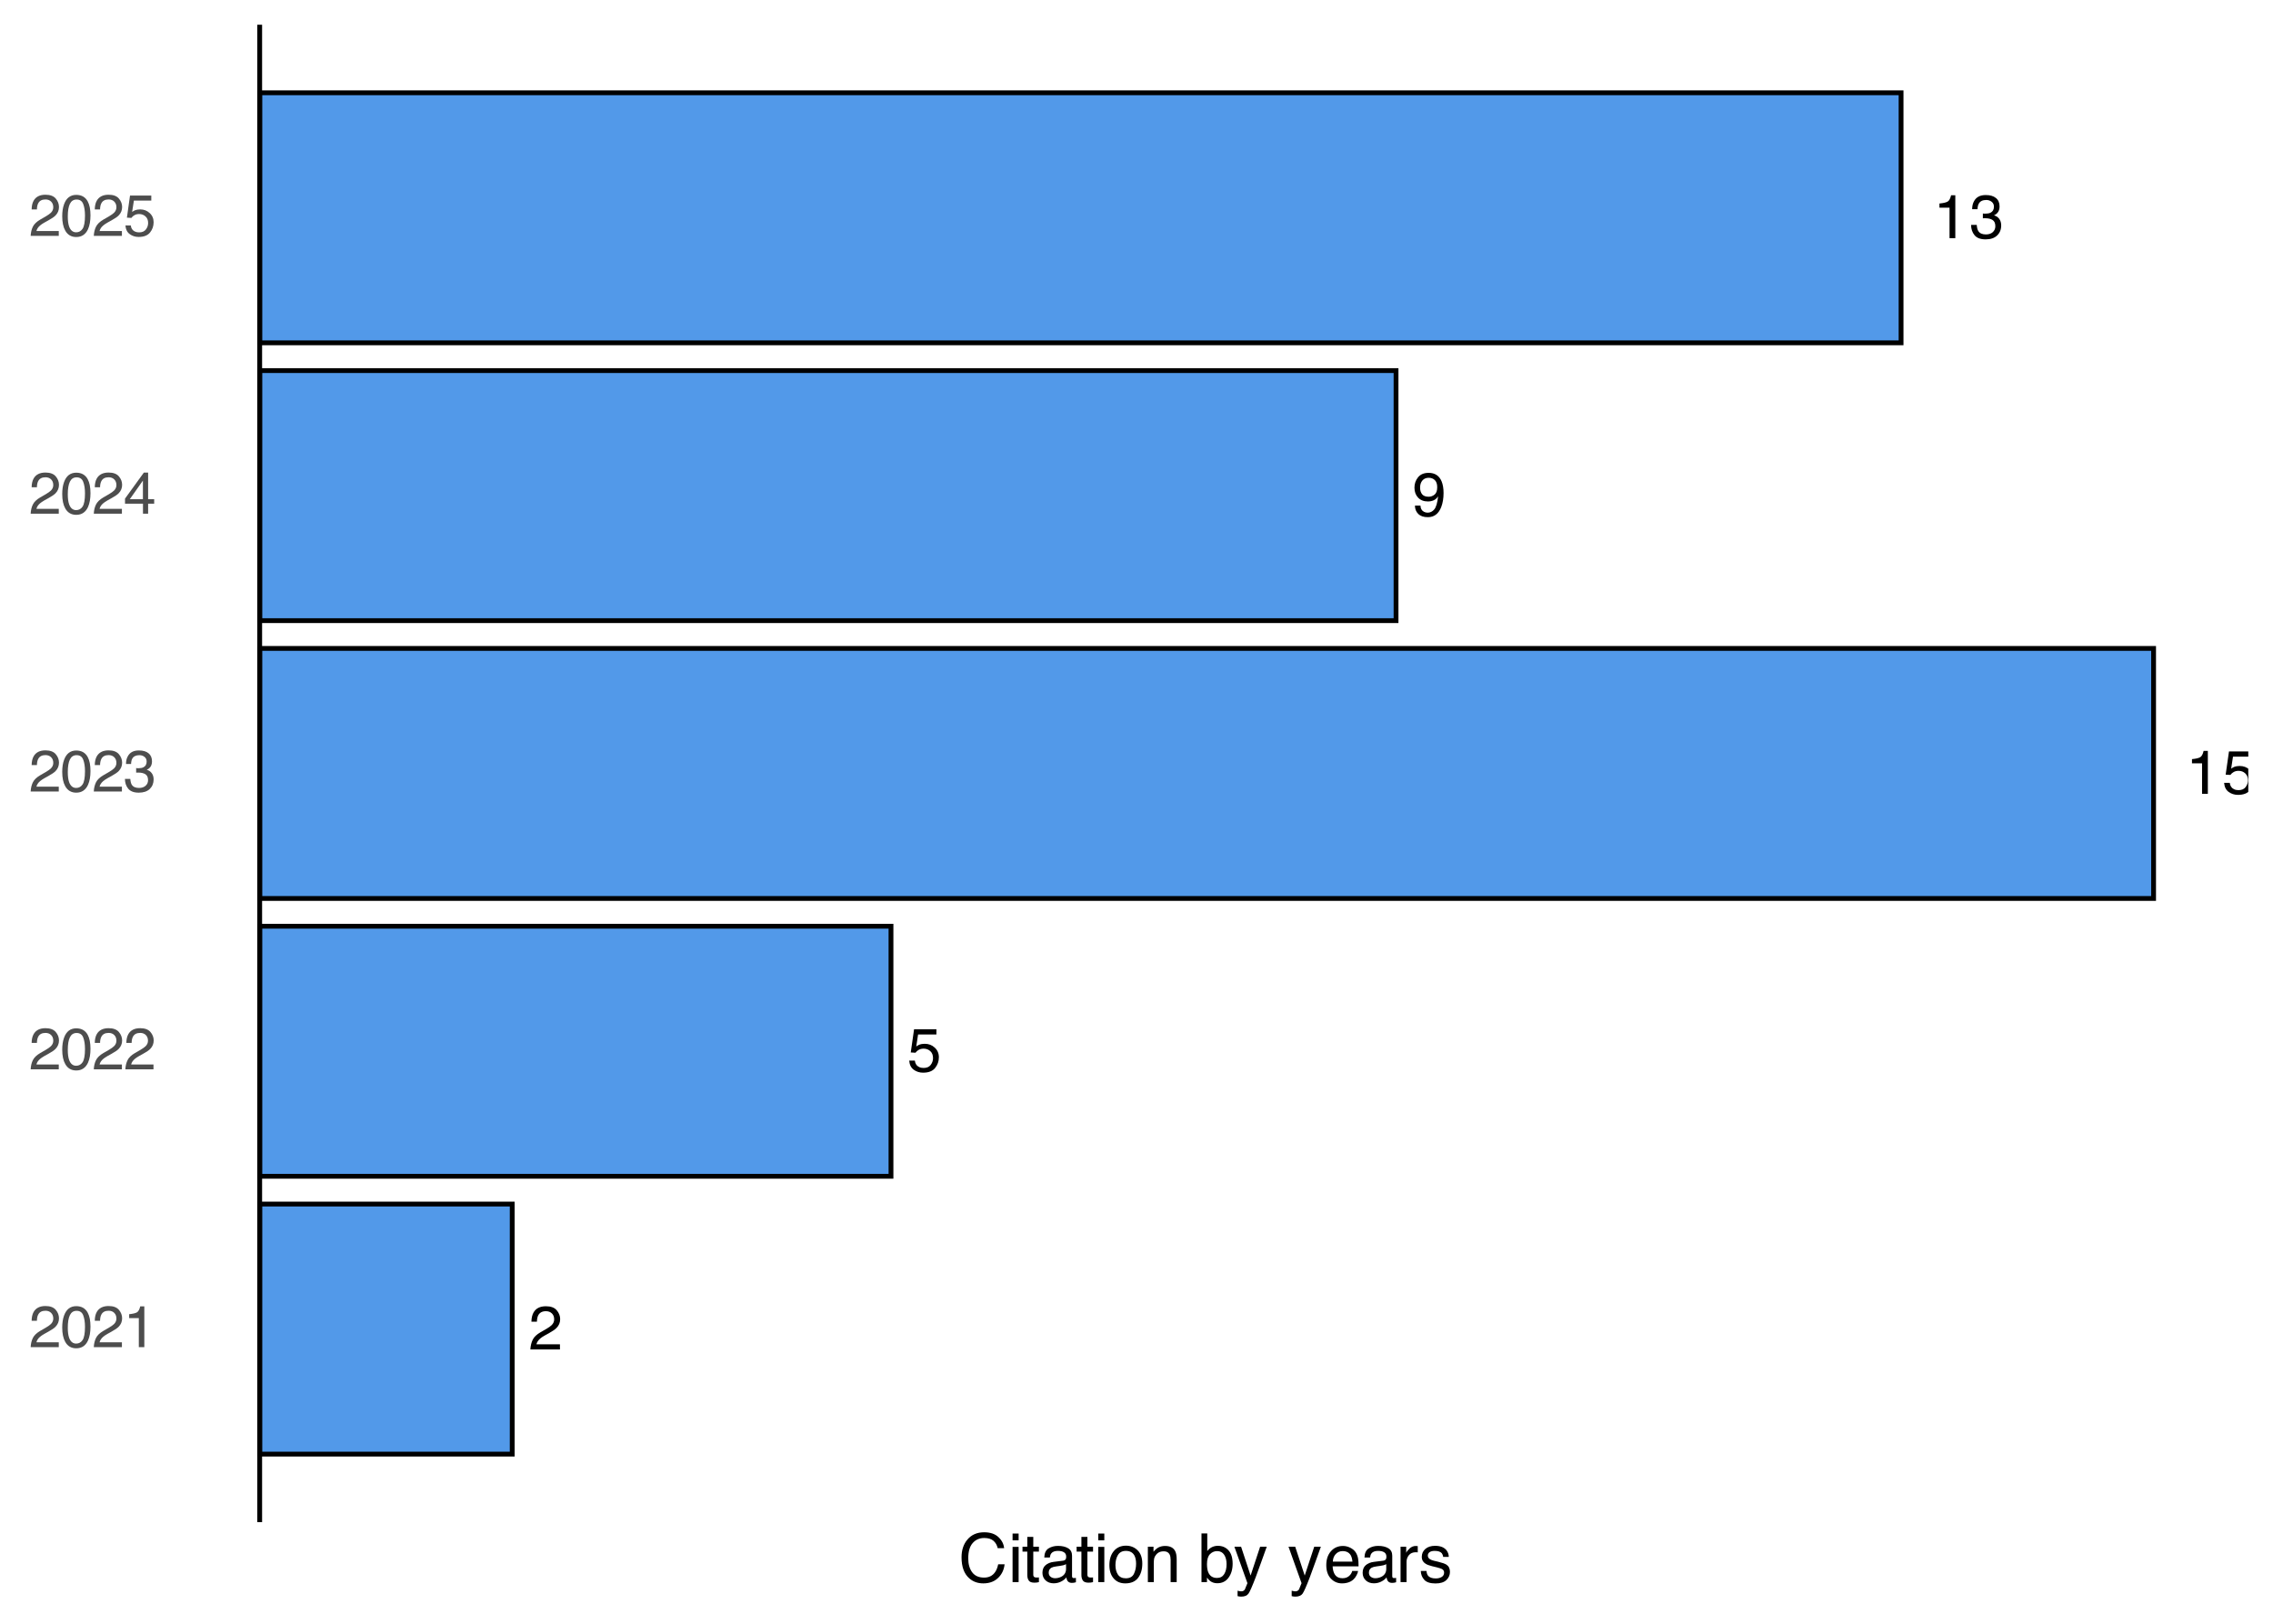
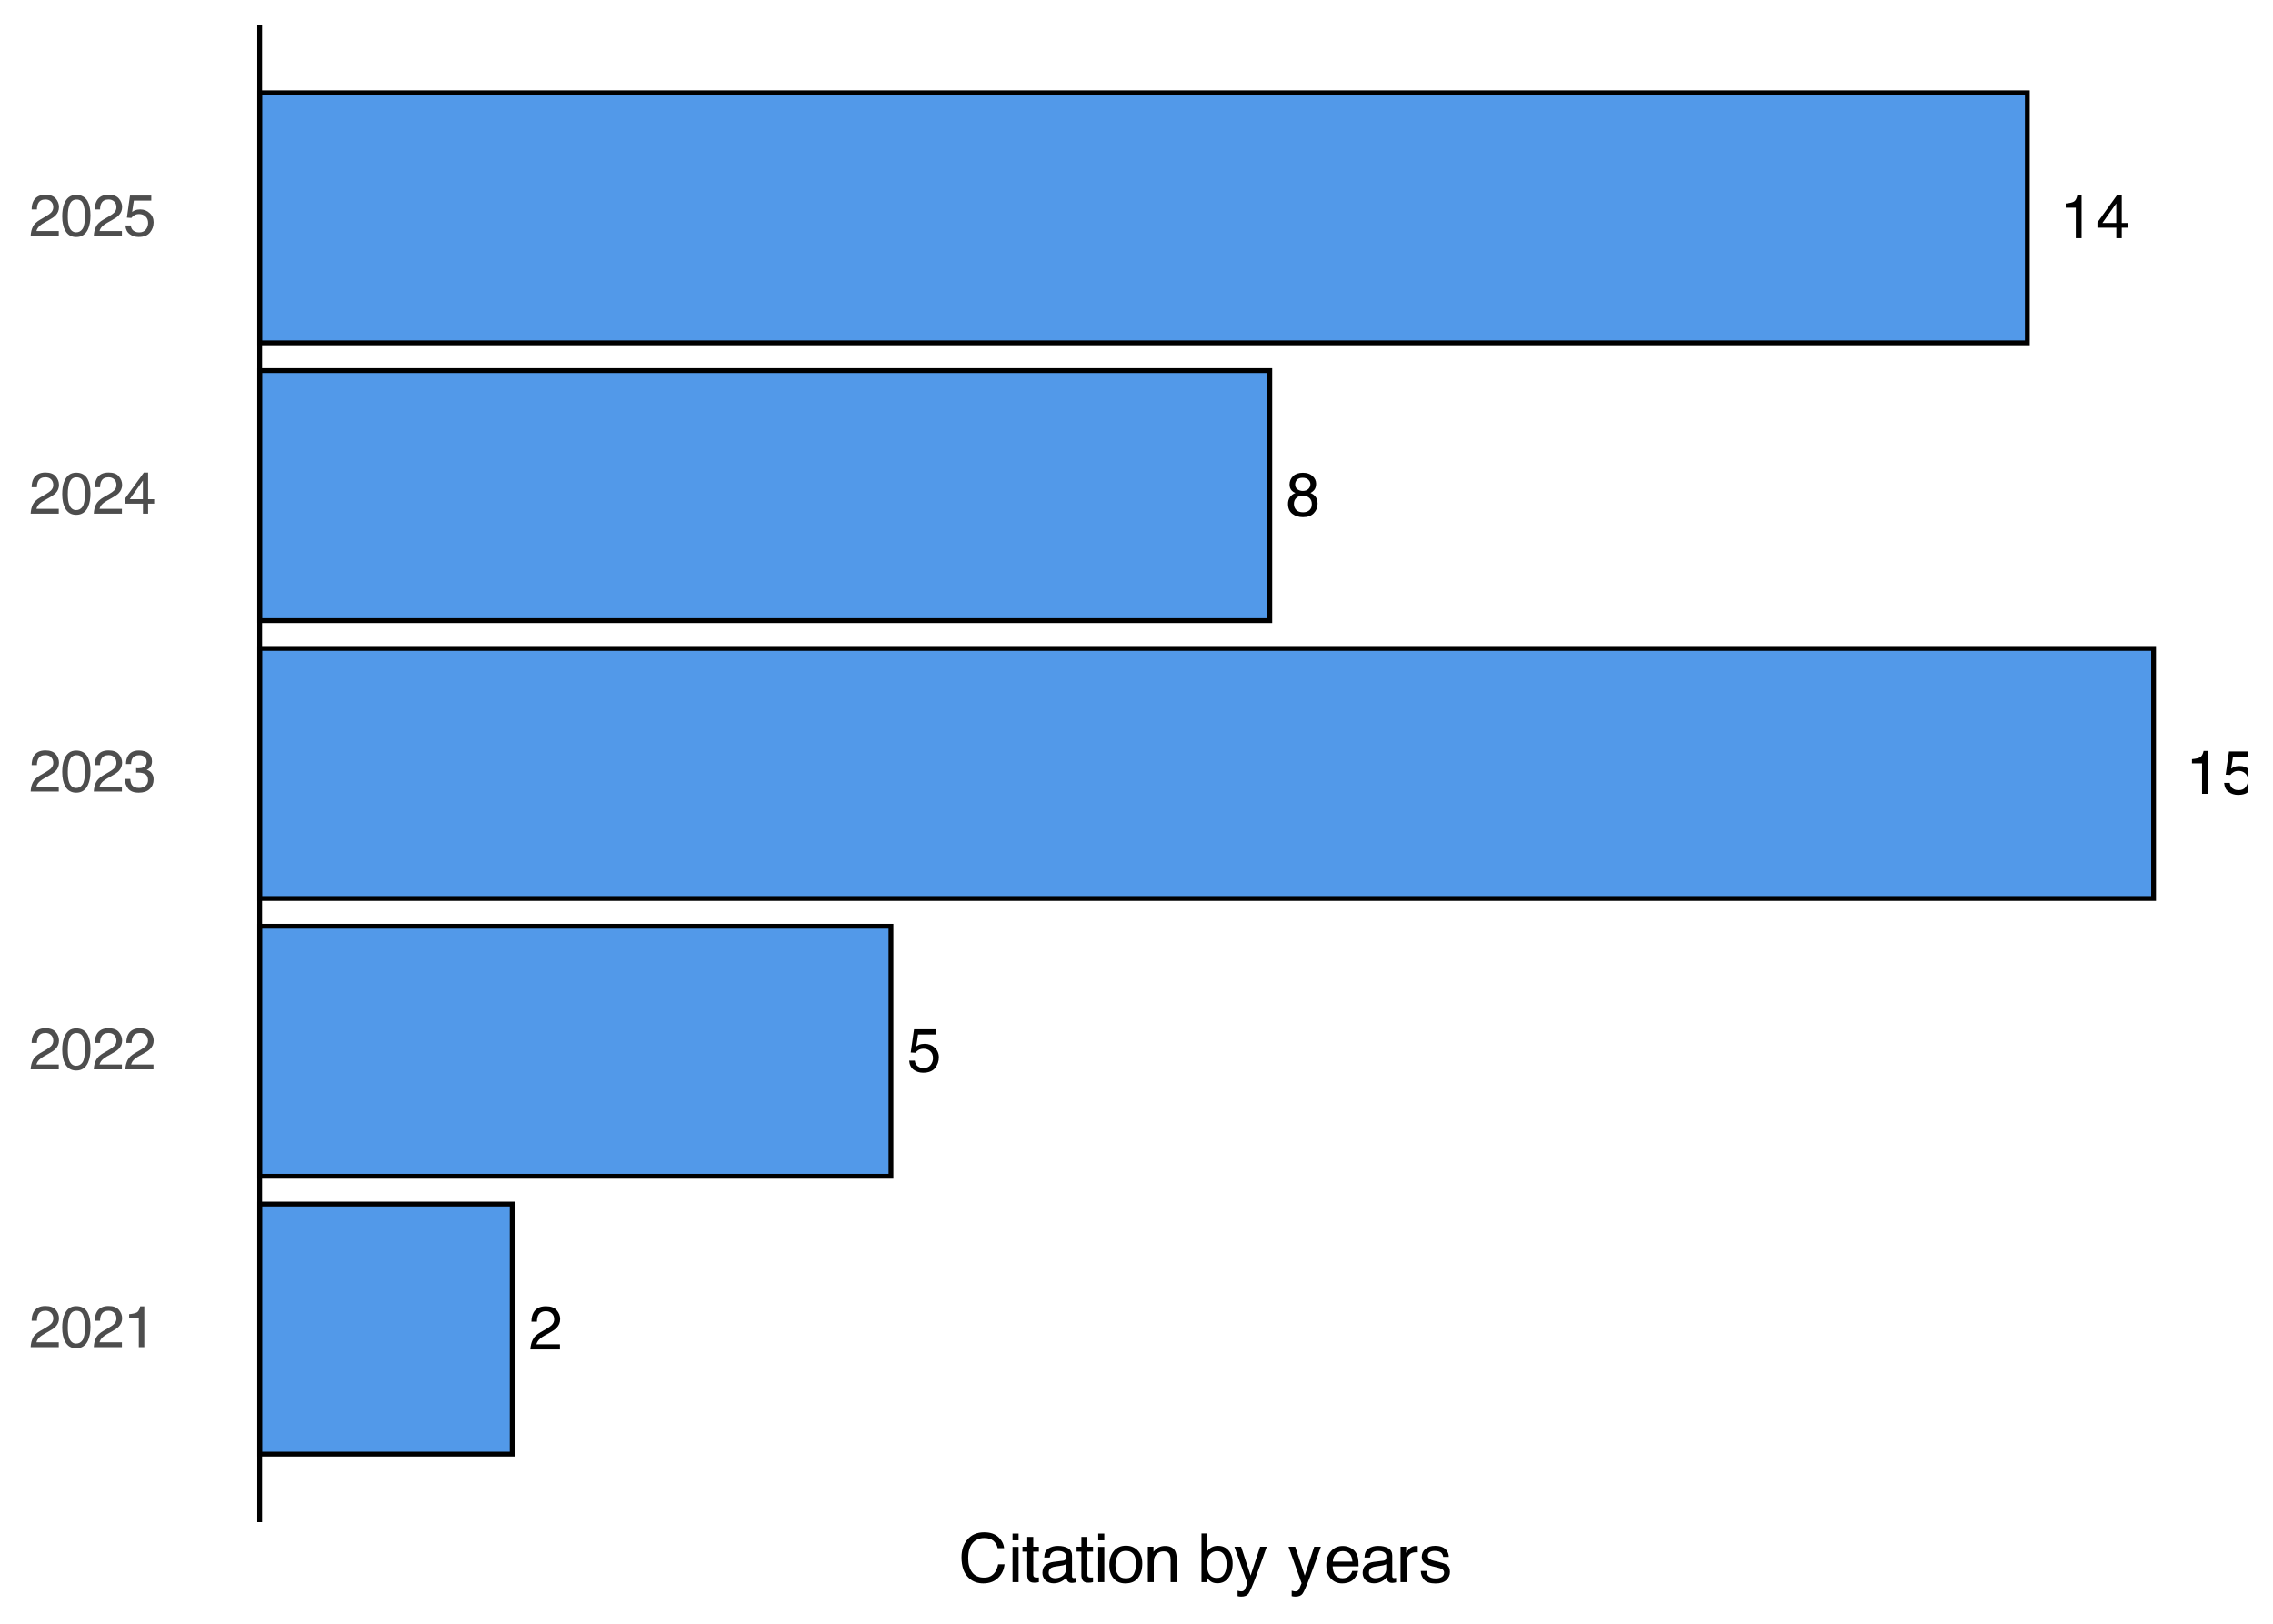
<svg xmlns="http://www.w3.org/2000/svg" xmlns:xlink="http://www.w3.org/1999/xlink" width="504" height="360" viewBox="0 0 504 360">
  <defs>
    <g>
      <g id="glyph-0-0">
        <path d="M 0.438 0 L 0.438 -9.797 L 8.219 -9.797 L 8.219 0 Z M 6.984 -1.234 L 6.984 -8.562 L 1.672 -8.562 L 1.672 -1.234 Z M 6.984 -1.234 " />
      </g>
      <g id="glyph-0-1">
        <path d="M 0.422 0 C 0.473 -0.82 0.645 -1.535 0.938 -2.141 C 1.227 -2.754 1.805 -3.312 2.672 -3.812 L 3.953 -4.547 C 4.523 -4.879 4.926 -5.164 5.156 -5.406 C 5.52 -5.77 5.703 -6.191 5.703 -6.672 C 5.703 -7.223 5.535 -7.66 5.203 -7.984 C 4.867 -8.316 4.426 -8.484 3.875 -8.484 C 3.051 -8.484 2.477 -8.172 2.156 -7.547 C 1.988 -7.211 1.895 -6.75 1.875 -6.156 L 0.656 -6.156 C 0.676 -6.988 0.832 -7.664 1.125 -8.188 C 1.645 -9.113 2.562 -9.578 3.875 -9.578 C 4.969 -9.578 5.766 -9.281 6.266 -8.688 C 6.773 -8.102 7.031 -7.445 7.031 -6.719 C 7.031 -5.957 6.758 -5.305 6.219 -4.766 C 5.906 -4.441 5.348 -4.055 4.547 -3.609 L 3.641 -3.109 C 3.203 -2.867 2.859 -2.641 2.609 -2.422 C 2.16 -2.035 1.879 -1.609 1.766 -1.141 L 6.984 -1.141 L 6.984 0 Z M 0.422 0 " />
      </g>
      <g id="glyph-0-2">
        <path d="M 1.688 -2.438 C 1.77 -1.75 2.086 -1.273 2.641 -1.016 C 2.922 -0.879 3.25 -0.812 3.625 -0.812 C 4.332 -0.812 4.859 -1.035 5.203 -1.484 C 5.547 -1.941 5.719 -2.445 5.719 -3 C 5.719 -3.664 5.516 -4.18 5.109 -4.547 C 4.703 -4.91 4.211 -5.094 3.641 -5.094 C 3.234 -5.094 2.879 -5.008 2.578 -4.844 C 2.285 -4.688 2.035 -4.469 1.828 -4.188 L 0.781 -4.25 L 1.516 -9.391 L 6.469 -9.391 L 6.469 -8.234 L 2.406 -8.234 L 2 -5.578 C 2.227 -5.742 2.441 -5.867 2.641 -5.953 C 2.992 -6.098 3.406 -6.172 3.875 -6.172 C 4.75 -6.172 5.488 -5.891 6.094 -5.328 C 6.707 -4.766 7.016 -4.051 7.016 -3.188 C 7.016 -2.281 6.734 -1.484 6.172 -0.797 C 5.617 -0.109 4.727 0.234 3.5 0.234 C 2.727 0.234 2.039 0.012 1.438 -0.422 C 0.844 -0.859 0.508 -1.531 0.438 -2.438 Z M 1.688 -2.438 " />
      </g>
      <g id="glyph-0-3">
        <path d="M 1.312 -6.766 L 1.312 -7.688 C 2.176 -7.77 2.781 -7.91 3.125 -8.109 C 3.469 -8.305 3.723 -8.773 3.891 -9.516 L 4.828 -9.516 L 4.828 0 L 3.547 0 L 3.547 -6.766 Z M 1.312 -6.766 " />
      </g>
      <g id="glyph-0-4">
-         <path d="M 1.812 -2.312 C 1.844 -1.645 2.098 -1.188 2.578 -0.938 C 2.828 -0.801 3.102 -0.734 3.406 -0.734 C 3.977 -0.734 4.469 -0.973 4.875 -1.453 C 5.281 -1.93 5.566 -2.898 5.734 -4.359 C 5.461 -3.941 5.129 -3.645 4.734 -3.469 C 4.348 -3.301 3.926 -3.219 3.469 -3.219 C 2.551 -3.219 1.82 -3.504 1.281 -4.078 C 0.75 -4.648 0.484 -5.383 0.484 -6.281 C 0.484 -7.156 0.75 -7.922 1.281 -8.578 C 1.812 -9.234 2.594 -9.562 3.625 -9.562 C 5.008 -9.562 5.969 -8.938 6.5 -7.688 C 6.789 -6.988 6.938 -6.125 6.938 -5.094 C 6.938 -3.926 6.766 -2.891 6.422 -1.984 C 5.836 -0.484 4.848 0.266 3.453 0.266 C 2.516 0.266 1.801 0.02 1.312 -0.469 C 0.832 -0.957 0.594 -1.57 0.594 -2.312 Z M 3.641 -4.266 C 4.109 -4.266 4.539 -4.422 4.938 -4.734 C 5.332 -5.047 5.531 -5.594 5.531 -6.375 C 5.531 -7.082 5.352 -7.609 5 -7.953 C 4.645 -8.297 4.191 -8.469 3.641 -8.469 C 3.055 -8.469 2.594 -8.27 2.25 -7.875 C 1.906 -7.477 1.734 -6.953 1.734 -6.297 C 1.734 -5.68 1.883 -5.188 2.188 -4.812 C 2.488 -4.445 2.973 -4.266 3.641 -4.266 Z M 3.641 -4.266 " />
+         <path d="M 3.719 -5.547 C 4.238 -5.547 4.648 -5.691 4.953 -5.984 C 5.254 -6.285 5.406 -6.641 5.406 -7.047 C 5.406 -7.398 5.258 -7.723 4.969 -8.016 C 4.688 -8.316 4.254 -8.469 3.672 -8.469 C 3.098 -8.469 2.68 -8.316 2.422 -8.016 C 2.16 -7.723 2.031 -7.379 2.031 -6.984 C 2.031 -6.535 2.195 -6.18 2.531 -5.922 C 2.863 -5.672 3.258 -5.547 3.719 -5.547 Z M 3.781 -0.812 C 4.344 -0.812 4.805 -0.961 5.172 -1.266 C 5.535 -1.566 5.719 -2.016 5.719 -2.609 C 5.719 -3.234 5.531 -3.703 5.156 -4.016 C 4.781 -4.336 4.297 -4.5 3.703 -4.5 C 3.129 -4.5 2.66 -4.332 2.297 -4 C 1.93 -3.676 1.75 -3.227 1.75 -2.656 C 1.75 -2.156 1.914 -1.723 2.25 -1.359 C 2.582 -0.992 3.094 -0.812 3.781 -0.812 Z M 2.078 -5.094 C 1.742 -5.227 1.484 -5.395 1.297 -5.594 C 0.953 -5.945 0.781 -6.406 0.781 -6.969 C 0.781 -7.688 1.035 -8.301 1.547 -8.812 C 2.066 -9.32 2.797 -9.578 3.734 -9.578 C 4.648 -9.578 5.367 -9.332 5.891 -8.844 C 6.41 -8.363 6.672 -7.801 6.672 -7.156 C 6.672 -6.562 6.52 -6.082 6.219 -5.719 C 6.051 -5.508 5.789 -5.301 5.438 -5.094 C 5.832 -4.914 6.145 -4.707 6.375 -4.469 C 6.789 -4.031 7 -3.453 7 -2.734 C 7 -1.898 6.719 -1.191 6.156 -0.609 C 5.594 -0.023 4.797 0.266 3.766 0.266 C 2.828 0.266 2.035 0.012 1.391 -0.484 C 0.754 -0.984 0.438 -1.719 0.438 -2.688 C 0.438 -3.25 0.57 -3.734 0.844 -4.141 C 1.125 -4.555 1.535 -4.875 2.078 -5.094 Z M 2.078 -5.094 " />
      </g>
      <g id="glyph-0-5">
-         <path d="M 3.547 0.266 C 2.422 0.266 1.602 -0.039 1.094 -0.656 C 0.582 -1.281 0.328 -2.039 0.328 -2.938 L 1.578 -2.938 C 1.629 -2.312 1.742 -1.863 1.922 -1.594 C 2.234 -1.082 2.797 -0.828 3.609 -0.828 C 4.242 -0.828 4.75 -0.992 5.125 -1.328 C 5.508 -1.672 5.703 -2.109 5.703 -2.641 C 5.703 -3.305 5.5 -3.77 5.094 -4.031 C 4.695 -4.289 4.141 -4.422 3.422 -4.422 C 3.348 -4.422 3.27 -4.422 3.188 -4.422 C 3.102 -4.422 3.02 -4.414 2.938 -4.406 L 2.938 -5.469 C 3.062 -5.457 3.164 -5.445 3.25 -5.438 C 3.332 -5.438 3.422 -5.438 3.516 -5.438 C 3.961 -5.438 4.332 -5.504 4.625 -5.641 C 5.133 -5.891 5.391 -6.336 5.391 -6.984 C 5.391 -7.453 5.219 -7.816 4.875 -8.078 C 4.539 -8.336 4.148 -8.469 3.703 -8.469 C 2.898 -8.469 2.348 -8.203 2.047 -7.672 C 1.867 -7.379 1.77 -6.961 1.75 -6.422 L 0.562 -6.422 C 0.562 -7.129 0.707 -7.734 1 -8.234 C 1.488 -9.117 2.348 -9.562 3.578 -9.562 C 4.547 -9.562 5.297 -9.344 5.828 -8.906 C 6.367 -8.477 6.641 -7.852 6.641 -7.031 C 6.641 -6.438 6.477 -5.957 6.156 -5.594 C 5.969 -5.375 5.719 -5.195 5.406 -5.062 C 5.906 -4.926 6.297 -4.66 6.578 -4.266 C 6.859 -3.879 7 -3.398 7 -2.828 C 7 -1.91 6.695 -1.164 6.094 -0.594 C 5.5 -0.02 4.648 0.266 3.547 0.266 Z M 3.547 0.266 " />
+         <path d="M 4.516 -3.375 L 4.516 -7.703 L 1.453 -3.375 Z M 4.531 0 L 4.531 -2.328 L 0.344 -2.328 L 0.344 -3.5 L 4.719 -9.578 L 5.734 -9.578 L 5.734 -3.375 L 7.141 -3.375 L 7.141 -2.328 L 5.734 -2.328 L 5.734 0 Z M 4.531 0 " />
      </g>
      <g id="glyph-1-0">
        <path d="M 0.422 0 L 0.422 -9.328 L 7.828 -9.328 L 7.828 0 Z M 6.656 -1.172 L 6.656 -8.156 L 1.594 -8.156 L 1.594 -1.172 Z M 6.656 -1.172 " />
      </g>
      <g id="glyph-1-1">
        <path d="M 0.406 0 C 0.445 -0.781 0.609 -1.457 0.891 -2.031 C 1.172 -2.613 1.723 -3.145 2.547 -3.625 L 3.766 -4.328 C 4.305 -4.648 4.688 -4.922 4.906 -5.141 C 5.25 -5.492 5.422 -5.895 5.422 -6.344 C 5.422 -6.875 5.258 -7.297 4.938 -7.609 C 4.625 -7.922 4.207 -8.078 3.688 -8.078 C 2.895 -8.078 2.352 -7.781 2.062 -7.188 C 1.895 -6.863 1.805 -6.422 1.797 -5.859 L 0.625 -5.859 C 0.633 -6.648 0.781 -7.297 1.062 -7.797 C 1.562 -8.68 2.438 -9.125 3.688 -9.125 C 4.727 -9.125 5.488 -8.844 5.969 -8.281 C 6.445 -7.719 6.688 -7.094 6.688 -6.406 C 6.688 -5.676 6.43 -5.051 5.922 -4.531 C 5.629 -4.227 5.098 -3.863 4.328 -3.438 L 3.453 -2.953 C 3.047 -2.723 2.723 -2.504 2.484 -2.297 C 2.055 -1.93 1.789 -1.523 1.688 -1.078 L 6.641 -1.078 L 6.641 0 Z M 0.406 0 " />
      </g>
      <g id="glyph-1-2">
        <path d="M 3.516 -9.094 C 4.691 -9.094 5.539 -8.609 6.062 -7.641 C 6.469 -6.891 6.672 -5.863 6.672 -4.562 C 6.672 -3.32 6.488 -2.297 6.125 -1.484 C 5.594 -0.328 4.723 0.25 3.516 0.25 C 2.422 0.25 1.609 -0.223 1.078 -1.172 C 0.629 -1.961 0.406 -3.023 0.406 -4.359 C 0.406 -5.391 0.539 -6.273 0.812 -7.016 C 1.312 -8.398 2.211 -9.094 3.516 -9.094 Z M 3.5 -0.797 C 4.094 -0.797 4.566 -1.055 4.922 -1.578 C 5.273 -2.109 5.453 -3.086 5.453 -4.516 C 5.453 -5.547 5.32 -6.395 5.062 -7.062 C 4.812 -7.727 4.32 -8.062 3.594 -8.062 C 2.914 -8.062 2.422 -7.742 2.109 -7.109 C 1.797 -6.473 1.641 -5.539 1.641 -4.312 C 1.641 -3.383 1.738 -2.641 1.938 -2.078 C 2.25 -1.223 2.77 -0.797 3.5 -0.797 Z M 3.5 -0.797 " />
      </g>
      <g id="glyph-1-3">
        <path d="M 1.25 -6.438 L 1.25 -7.312 C 2.07 -7.395 2.645 -7.531 2.969 -7.719 C 3.289 -7.906 3.535 -8.348 3.703 -9.047 L 4.609 -9.047 L 4.609 0 L 3.391 0 L 3.391 -6.438 Z M 1.25 -6.438 " />
      </g>
      <g id="glyph-1-4">
        <path d="M 3.375 0.25 C 2.301 0.25 1.52 -0.047 1.031 -0.641 C 0.551 -1.234 0.312 -1.953 0.312 -2.797 L 1.5 -2.797 C 1.551 -2.203 1.66 -1.773 1.828 -1.516 C 2.129 -1.035 2.664 -0.797 3.438 -0.797 C 4.039 -0.797 4.523 -0.957 4.891 -1.281 C 5.254 -1.602 5.438 -2.016 5.438 -2.516 C 5.438 -3.141 5.242 -3.578 4.859 -3.828 C 4.473 -4.078 3.941 -4.203 3.266 -4.203 C 3.191 -4.203 3.113 -4.203 3.031 -4.203 C 2.945 -4.203 2.867 -4.203 2.797 -4.203 L 2.797 -5.203 C 2.91 -5.191 3.008 -5.18 3.094 -5.172 C 3.176 -5.172 3.266 -5.172 3.359 -5.172 C 3.785 -5.172 4.133 -5.238 4.406 -5.375 C 4.883 -5.613 5.125 -6.035 5.125 -6.641 C 5.125 -7.098 4.961 -7.445 4.641 -7.688 C 4.328 -7.938 3.953 -8.062 3.516 -8.062 C 2.754 -8.062 2.227 -7.805 1.938 -7.297 C 1.781 -7.016 1.691 -6.617 1.672 -6.109 L 0.547 -6.109 C 0.547 -6.785 0.68 -7.359 0.953 -7.828 C 1.41 -8.68 2.227 -9.109 3.406 -9.109 C 4.332 -9.109 5.047 -8.898 5.547 -8.484 C 6.055 -8.066 6.312 -7.469 6.312 -6.688 C 6.312 -6.133 6.16 -5.68 5.859 -5.328 C 5.68 -5.117 5.441 -4.953 5.141 -4.828 C 5.617 -4.691 5.992 -4.438 6.266 -4.062 C 6.535 -3.688 6.672 -3.227 6.672 -2.688 C 6.672 -1.82 6.383 -1.113 5.812 -0.562 C 5.238 -0.02 4.426 0.25 3.375 0.25 Z M 3.375 0.25 " />
      </g>
      <g id="glyph-1-5">
        <path d="M 4.297 -3.219 L 4.297 -7.344 L 1.391 -3.219 Z M 4.312 0 L 4.312 -2.219 L 0.328 -2.219 L 0.328 -3.344 L 4.5 -9.109 L 5.453 -9.109 L 5.453 -3.219 L 6.797 -3.219 L 6.797 -2.219 L 5.453 -2.219 L 5.453 0 Z M 4.312 0 " />
      </g>
      <g id="glyph-1-6">
        <path d="M 1.609 -2.312 C 1.68 -1.664 1.984 -1.219 2.516 -0.969 C 2.785 -0.844 3.098 -0.781 3.453 -0.781 C 4.129 -0.781 4.629 -0.992 4.953 -1.422 C 5.285 -1.848 5.453 -2.328 5.453 -2.859 C 5.453 -3.492 5.254 -3.984 4.859 -4.328 C 4.473 -4.672 4.008 -4.844 3.469 -4.844 C 3.07 -4.844 2.734 -4.766 2.453 -4.609 C 2.172 -4.461 1.93 -4.254 1.734 -3.984 L 0.75 -4.047 L 1.438 -8.938 L 6.156 -8.938 L 6.156 -7.828 L 2.297 -7.828 L 1.906 -5.312 C 2.125 -5.469 2.328 -5.586 2.516 -5.672 C 2.848 -5.805 3.238 -5.875 3.688 -5.875 C 4.52 -5.875 5.223 -5.602 5.797 -5.062 C 6.379 -4.531 6.672 -3.852 6.672 -3.031 C 6.672 -2.164 6.406 -1.406 5.875 -0.75 C 5.344 -0.094 4.5 0.234 3.344 0.234 C 2.602 0.234 1.945 0.023 1.375 -0.391 C 0.801 -0.805 0.484 -1.445 0.422 -2.312 Z M 1.609 -2.312 " />
      </g>
      <g id="glyph-2-0">
        <path d="M 0.484 0 L 0.484 -10.766 L 9.031 -10.766 L 9.031 0 Z M 7.672 -1.344 L 7.672 -9.406 L 1.828 -9.406 L 1.828 -1.344 Z M 7.672 -1.344 " />
      </g>
      <g id="glyph-2-1">
        <path d="M 5.672 -11.047 C 7.035 -11.047 8.094 -10.688 8.844 -9.969 C 9.594 -9.258 10.008 -8.445 10.094 -7.531 L 8.672 -7.531 C 8.516 -8.219 8.195 -8.766 7.719 -9.172 C 7.238 -9.578 6.562 -9.781 5.688 -9.781 C 4.633 -9.781 3.781 -9.406 3.125 -8.656 C 2.469 -7.914 2.141 -6.781 2.141 -5.25 C 2.141 -3.988 2.43 -2.961 3.016 -2.172 C 3.609 -1.391 4.488 -1 5.656 -1 C 6.727 -1 7.547 -1.41 8.109 -2.234 C 8.41 -2.672 8.633 -3.242 8.781 -3.953 L 10.203 -3.953 C 10.078 -2.816 9.656 -1.867 8.938 -1.109 C 8.082 -0.18 6.93 0.281 5.484 0.281 C 4.234 0.281 3.188 -0.098 2.344 -0.859 C 1.219 -1.859 0.656 -3.406 0.656 -5.5 C 0.656 -7.082 1.078 -8.379 1.922 -9.391 C 2.828 -10.492 4.078 -11.047 5.672 -11.047 Z M 5.391 -11.047 Z M 5.391 -11.047 " />
      </g>
      <g id="glyph-2-2">
        <path d="M 0.969 -7.812 L 2.312 -7.812 L 2.312 0 L 0.969 0 Z M 0.969 -10.766 L 2.312 -10.766 L 2.312 -9.266 L 0.969 -9.266 Z M 0.969 -10.766 " />
      </g>
      <g id="glyph-2-3">
        <path d="M 1.234 -10.031 L 2.562 -10.031 L 2.562 -7.844 L 3.812 -7.844 L 3.812 -6.766 L 2.562 -6.766 L 2.562 -1.641 C 2.562 -1.367 2.656 -1.188 2.844 -1.094 C 2.945 -1.039 3.117 -1.016 3.359 -1.016 C 3.422 -1.016 3.488 -1.016 3.562 -1.016 C 3.633 -1.023 3.719 -1.035 3.812 -1.047 L 3.812 0 C 3.664 0.039 3.508 0.07 3.344 0.094 C 3.176 0.113 3 0.125 2.812 0.125 C 2.195 0.125 1.781 -0.031 1.562 -0.344 C 1.344 -0.664 1.234 -1.078 1.234 -1.578 L 1.234 -6.766 L 0.172 -6.766 L 0.172 -7.844 L 1.234 -7.844 Z M 1.234 -10.031 " />
      </g>
      <g id="glyph-2-4">
        <path d="M 1.984 -2.094 C 1.984 -1.707 2.117 -1.406 2.391 -1.188 C 2.672 -0.969 3.004 -0.859 3.391 -0.859 C 3.848 -0.859 4.297 -0.961 4.734 -1.172 C 5.461 -1.535 5.828 -2.125 5.828 -2.938 L 5.828 -3.984 C 5.672 -3.891 5.461 -3.805 5.203 -3.734 C 4.953 -3.672 4.703 -3.625 4.453 -3.594 L 3.656 -3.484 C 3.176 -3.422 2.816 -3.32 2.578 -3.188 C 2.18 -2.957 1.984 -2.594 1.984 -2.094 Z M 5.172 -4.75 C 5.473 -4.789 5.676 -4.922 5.781 -5.141 C 5.832 -5.254 5.859 -5.422 5.859 -5.641 C 5.859 -6.086 5.695 -6.41 5.375 -6.609 C 5.062 -6.816 4.609 -6.922 4.016 -6.922 C 3.328 -6.922 2.836 -6.734 2.547 -6.359 C 2.391 -6.16 2.285 -5.859 2.234 -5.453 L 1 -5.453 C 1.031 -6.422 1.344 -7.094 1.938 -7.469 C 2.539 -7.844 3.242 -8.031 4.047 -8.031 C 4.961 -8.031 5.711 -7.852 6.297 -7.5 C 6.867 -7.156 7.156 -6.609 7.156 -5.859 L 7.156 -1.344 C 7.156 -1.207 7.18 -1.098 7.234 -1.016 C 7.285 -0.93 7.406 -0.891 7.594 -0.891 C 7.645 -0.891 7.707 -0.895 7.781 -0.906 C 7.852 -0.914 7.93 -0.926 8.016 -0.938 L 8.016 0.031 C 7.816 0.094 7.66 0.129 7.547 0.141 C 7.441 0.16 7.297 0.172 7.109 0.172 C 6.66 0.172 6.332 0.008 6.125 -0.312 C 6.02 -0.488 5.941 -0.734 5.891 -1.047 C 5.629 -0.691 5.242 -0.383 4.734 -0.125 C 4.234 0.133 3.68 0.266 3.078 0.266 C 2.348 0.266 1.75 0.043 1.281 -0.391 C 0.82 -0.836 0.594 -1.395 0.594 -2.062 C 0.594 -2.789 0.82 -3.352 1.281 -3.75 C 1.738 -4.145 2.332 -4.391 3.062 -4.484 Z M 4.078 -8.031 Z M 4.078 -8.031 " />
      </g>
      <g id="glyph-2-5">
        <path d="M 4.078 -0.844 C 4.953 -0.844 5.551 -1.172 5.875 -1.828 C 6.195 -2.492 6.359 -3.234 6.359 -4.047 C 6.359 -4.785 6.242 -5.383 6.016 -5.844 C 5.641 -6.562 5 -6.922 4.094 -6.922 C 3.289 -6.922 2.703 -6.613 2.328 -6 C 1.961 -5.383 1.781 -4.641 1.781 -3.766 C 1.781 -2.93 1.961 -2.234 2.328 -1.672 C 2.703 -1.117 3.285 -0.844 4.078 -0.844 Z M 4.125 -8.078 C 5.133 -8.078 5.988 -7.738 6.688 -7.062 C 7.383 -6.383 7.734 -5.395 7.734 -4.094 C 7.734 -2.82 7.426 -1.773 6.812 -0.953 C 6.195 -0.129 5.242 0.281 3.953 0.281 C 2.879 0.281 2.023 -0.082 1.391 -0.812 C 0.754 -1.539 0.438 -2.52 0.438 -3.75 C 0.438 -5.07 0.77 -6.125 1.438 -6.906 C 2.102 -7.688 3 -8.078 4.125 -8.078 Z M 4.094 -8.031 Z M 4.094 -8.031 " />
      </g>
      <g id="glyph-2-6">
        <path d="M 0.969 -7.844 L 2.219 -7.844 L 2.219 -6.734 C 2.594 -7.191 2.984 -7.52 3.391 -7.719 C 3.805 -7.914 4.27 -8.016 4.781 -8.016 C 5.895 -8.016 6.645 -7.629 7.031 -6.859 C 7.25 -6.43 7.359 -5.82 7.359 -5.031 L 7.359 0 L 6.016 0 L 6.016 -4.938 C 6.016 -5.414 5.945 -5.801 5.812 -6.094 C 5.57 -6.582 5.145 -6.828 4.531 -6.828 C 4.219 -6.828 3.961 -6.797 3.766 -6.734 C 3.398 -6.629 3.082 -6.414 2.812 -6.094 C 2.594 -5.832 2.445 -5.562 2.375 -5.281 C 2.312 -5.008 2.281 -4.617 2.281 -4.109 L 2.281 0 L 0.969 0 Z M 4.062 -8.031 Z M 4.062 -8.031 " />
      </g>
      <g id="glyph-2-7">
</g>
      <g id="glyph-2-8">
        <path d="M 0.859 -10.797 L 2.141 -10.797 L 2.141 -6.891 C 2.43 -7.266 2.773 -7.551 3.172 -7.75 C 3.578 -7.945 4.016 -8.047 4.484 -8.047 C 5.461 -8.047 6.254 -7.707 6.859 -7.031 C 7.461 -6.363 7.766 -5.379 7.766 -4.078 C 7.766 -2.836 7.461 -1.805 6.859 -0.984 C 6.266 -0.16 5.438 0.25 4.375 0.25 C 3.781 0.25 3.273 0.102 2.859 -0.188 C 2.617 -0.352 2.359 -0.625 2.078 -1 L 2.078 0 L 0.859 0 Z M 4.297 -0.922 C 5.004 -0.922 5.535 -1.203 5.891 -1.766 C 6.242 -2.328 6.422 -3.07 6.422 -4 C 6.422 -4.832 6.242 -5.52 5.891 -6.062 C 5.535 -6.602 5.016 -6.875 4.328 -6.875 C 3.723 -6.875 3.195 -6.648 2.75 -6.203 C 2.301 -5.754 2.078 -5.02 2.078 -4 C 2.078 -3.27 2.164 -2.676 2.344 -2.219 C 2.695 -1.352 3.348 -0.922 4.297 -0.922 Z M 4.297 -0.922 " />
      </g>
      <g id="glyph-2-9">
        <path d="M 5.859 -7.844 L 7.328 -7.844 C 7.141 -7.344 6.727 -6.195 6.094 -4.406 C 5.613 -3.051 5.211 -1.953 4.891 -1.109 C 4.129 0.887 3.594 2.109 3.281 2.547 C 2.969 2.992 2.426 3.219 1.656 3.219 C 1.477 3.219 1.336 3.207 1.234 3.188 C 1.129 3.176 1.004 3.148 0.859 3.109 L 0.859 1.906 C 1.086 1.969 1.254 2.004 1.359 2.016 C 1.461 2.035 1.555 2.047 1.641 2.047 C 1.879 2.047 2.055 2.004 2.172 1.922 C 2.285 1.848 2.383 1.754 2.469 1.641 C 2.488 1.598 2.57 1.395 2.719 1.031 C 2.875 0.664 2.984 0.398 3.047 0.234 L 0.156 -7.844 L 1.641 -7.844 L 3.75 -1.453 Z M 3.75 -8.031 Z M 3.75 -8.031 " />
      </g>
      <g id="glyph-2-10">
        <path d="M 4.234 -8.016 C 4.785 -8.016 5.32 -7.883 5.844 -7.625 C 6.375 -7.363 6.773 -7.023 7.047 -6.609 C 7.305 -6.211 7.484 -5.754 7.578 -5.234 C 7.648 -4.867 7.688 -4.289 7.688 -3.5 L 1.938 -3.5 C 1.969 -2.707 2.156 -2.066 2.5 -1.578 C 2.852 -1.098 3.398 -0.859 4.141 -0.859 C 4.828 -0.859 5.375 -1.086 5.781 -1.547 C 6.02 -1.805 6.188 -2.113 6.281 -2.469 L 7.578 -2.469 C 7.547 -2.176 7.43 -1.852 7.234 -1.5 C 7.047 -1.145 6.832 -0.852 6.594 -0.625 C 6.188 -0.238 5.691 0.02 5.109 0.156 C 4.785 0.238 4.426 0.281 4.031 0.281 C 3.051 0.281 2.223 -0.07 1.547 -0.781 C 0.867 -1.5 0.531 -2.492 0.531 -3.766 C 0.531 -5.023 0.867 -6.047 1.547 -6.828 C 2.234 -7.617 3.129 -8.016 4.234 -8.016 Z M 6.328 -4.547 C 6.273 -5.117 6.156 -5.578 5.969 -5.922 C 5.602 -6.555 5 -6.875 4.156 -6.875 C 3.551 -6.875 3.039 -6.656 2.625 -6.219 C 2.219 -5.781 2.004 -5.223 1.984 -4.547 Z M 4.109 -8.031 Z M 4.109 -8.031 " />
      </g>
      <g id="glyph-2-11">
        <path d="M 1 -7.844 L 2.25 -7.844 L 2.25 -6.484 C 2.352 -6.754 2.602 -7.078 3 -7.453 C 3.406 -7.828 3.867 -8.016 4.391 -8.016 C 4.422 -8.016 4.461 -8.008 4.516 -8 C 4.578 -8 4.676 -7.992 4.812 -7.984 L 4.812 -6.594 C 4.738 -6.602 4.664 -6.609 4.594 -6.609 C 4.531 -6.617 4.461 -6.625 4.391 -6.625 C 3.723 -6.625 3.211 -6.41 2.859 -5.984 C 2.504 -5.555 2.328 -5.066 2.328 -4.516 L 2.328 0 L 1 0 Z M 1 -7.844 " />
      </g>
      <g id="glyph-2-12">
        <path d="M 1.75 -2.469 C 1.789 -2.02 1.898 -1.68 2.078 -1.453 C 2.41 -1.023 2.988 -0.812 3.812 -0.812 C 4.301 -0.812 4.727 -0.914 5.094 -1.125 C 5.469 -1.344 5.656 -1.672 5.656 -2.109 C 5.656 -2.453 5.504 -2.711 5.203 -2.891 C 5.016 -2.992 4.641 -3.117 4.078 -3.266 L 3.031 -3.516 C 2.363 -3.68 1.867 -3.867 1.547 -4.078 C 0.984 -4.43 0.703 -4.926 0.703 -5.562 C 0.703 -6.301 0.969 -6.898 1.5 -7.359 C 2.039 -7.816 2.758 -8.047 3.656 -8.047 C 4.844 -8.047 5.695 -7.703 6.219 -7.016 C 6.539 -6.566 6.695 -6.094 6.688 -5.594 L 5.453 -5.594 C 5.422 -5.883 5.316 -6.156 5.141 -6.406 C 4.836 -6.75 4.312 -6.922 3.562 -6.922 C 3.062 -6.922 2.68 -6.82 2.422 -6.625 C 2.172 -6.438 2.047 -6.188 2.047 -5.875 C 2.047 -5.539 2.211 -5.27 2.547 -5.062 C 2.742 -4.938 3.031 -4.828 3.406 -4.734 L 4.281 -4.531 C 5.227 -4.301 5.863 -4.078 6.188 -3.859 C 6.695 -3.523 6.953 -2.992 6.953 -2.266 C 6.953 -1.566 6.688 -0.961 6.156 -0.453 C 5.633 0.043 4.832 0.297 3.75 0.297 C 2.582 0.297 1.754 0.027 1.266 -0.5 C 0.773 -1.031 0.516 -1.688 0.484 -2.469 Z M 3.703 -8.031 Z M 3.703 -8.031 " />
      </g>
    </g>
    <clipPath id="clip-0">
      <path clip-rule="nonzero" d="M 486 166 L 498.52 166 L 498.52 177 L 486 177 Z M 486 166 " />
    </clipPath>
    <clipPath id="clip-1">
      <path clip-rule="nonzero" d="M 57 5.48 L 59 5.48 L 59 337.48 L 57 337.48 Z M 57 5.48 " />
    </clipPath>
  </defs>
  <rect x="-50.4" y="-36" width="604.8" height="432" fill="rgb(100%, 100%, 100%)" fill-opacity="1" />
  <path fill-rule="nonzero" fill="rgb(15.294%, 50.196%, 89.02%)" fill-opacity="0.8" stroke-width="1.067" stroke-linecap="butt" stroke-linejoin="miter" stroke="rgb(0%, 0%, 0%)" stroke-opacity="1" stroke-miterlimit="10" d="M 57.582 322.391 L 113.574 322.391 L 113.574 266.953 L 57.582 266.953 Z M 57.582 322.391 " />
  <path fill-rule="nonzero" fill="rgb(15.294%, 50.196%, 89.02%)" fill-opacity="0.8" stroke-width="1.067" stroke-linecap="butt" stroke-linejoin="miter" stroke="rgb(0%, 0%, 0%)" stroke-opacity="1" stroke-miterlimit="10" d="M 57.582 260.793 L 197.562 260.793 L 197.562 205.355 L 57.582 205.355 Z M 57.582 260.793 " />
  <path fill-rule="nonzero" fill="rgb(15.294%, 50.196%, 89.02%)" fill-opacity="0.8" stroke-width="1.067" stroke-linecap="butt" stroke-linejoin="miter" stroke="rgb(0%, 0%, 0%)" stroke-opacity="1" stroke-miterlimit="10" d="M 57.582 199.199 L 477.523 199.199 L 477.523 143.762 L 57.582 143.762 Z M 57.582 199.199 " />
-   <path fill-rule="nonzero" fill="rgb(15.294%, 50.196%, 89.02%)" fill-opacity="0.8" stroke-width="1.067" stroke-linecap="butt" stroke-linejoin="miter" stroke="rgb(0%, 0%, 0%)" stroke-opacity="1" stroke-miterlimit="10" d="M 57.582 137.602 L 309.547 137.602 L 309.547 82.164 L 57.582 82.164 Z M 57.582 137.602 " />
-   <path fill-rule="nonzero" fill="rgb(15.294%, 50.196%, 89.02%)" fill-opacity="0.8" stroke-width="1.067" stroke-linecap="butt" stroke-linejoin="miter" stroke="rgb(0%, 0%, 0%)" stroke-opacity="1" stroke-miterlimit="10" d="M 57.582 76.008 L 421.531 76.008 L 421.531 20.57 L 57.582 20.57 Z M 57.582 76.008 " />
+   <path fill-rule="nonzero" fill="rgb(15.294%, 50.196%, 89.02%)" fill-opacity="0.8" stroke-width="1.067" stroke-linecap="butt" stroke-linejoin="miter" stroke="rgb(0%, 0%, 0%)" stroke-opacity="1" stroke-miterlimit="10" d="M 57.582 137.602 L 281.551 137.602 L 281.551 82.164 L 57.582 82.164 Z M 57.582 137.602 " />
+   <path fill-rule="nonzero" fill="rgb(15.294%, 50.196%, 89.02%)" fill-opacity="0.8" stroke-width="1.067" stroke-linecap="butt" stroke-linejoin="miter" stroke="rgb(0%, 0%, 0%)" stroke-opacity="1" stroke-miterlimit="10" d="M 57.582 76.008 L 449.527 76.008 L 449.527 20.57 L 57.582 20.57 Z M 57.582 76.008 " />
  <g fill="rgb(0%, 0%, 0%)" fill-opacity="1">
    <use xlink:href="#glyph-0-1" x="117.176" y="299.188" />
  </g>
  <g fill="rgb(0%, 0%, 0%)" fill-opacity="1">
    <use xlink:href="#glyph-0-2" x="201.164" y="237.59" />
  </g>
  <g clip-path="url(#clip-0)">
    <g fill="rgb(0%, 0%, 0%)" fill-opacity="1">
      <use xlink:href="#glyph-0-3" x="484.723" y="175.996" />
      <use xlink:href="#glyph-0-2" x="492.723" y="175.996" />
    </g>
  </g>
  <g fill="rgb(0%, 0%, 0%)" fill-opacity="1">
-     <use xlink:href="#glyph-0-4" x="313.148" y="114.398" />
+     <use xlink:href="#glyph-0-4" x="285.152" y="114.398" />
  </g>
  <g fill="rgb(0%, 0%, 0%)" fill-opacity="1">
-     <use xlink:href="#glyph-0-3" x="428.73" y="52.805" />
-     <use xlink:href="#glyph-0-5" x="436.73" y="52.805" />
+     <use xlink:href="#glyph-0-3" x="456.727" y="52.805" />
+     <use xlink:href="#glyph-0-5" x="464.727" y="52.805" />
  </g>
  <g clip-path="url(#clip-1)">
    <path fill="none" stroke-width="1.067" stroke-linecap="butt" stroke-linejoin="round" stroke="rgb(0%, 0%, 0%)" stroke-opacity="1" stroke-miterlimit="10" d="M 57.582 337.48 L 57.582 5.48 " />
  </g>
  <g fill="rgb(30.196%, 30.196%, 30.196%)" fill-opacity="1">
    <use xlink:href="#glyph-1-1" x="6.391" y="298.683" />
    <use xlink:href="#glyph-1-2" x="13.391" y="298.683" />
    <use xlink:href="#glyph-1-1" x="20.391" y="298.683" />
    <use xlink:href="#glyph-1-3" x="27.391" y="298.683" />
  </g>
  <g fill="rgb(30.196%, 30.196%, 30.196%)" fill-opacity="1">
    <use xlink:href="#glyph-1-1" x="6.391" y="237.085" />
    <use xlink:href="#glyph-1-2" x="13.391" y="237.085" />
    <use xlink:href="#glyph-1-1" x="20.391" y="237.085" />
    <use xlink:href="#glyph-1-1" x="27.391" y="237.085" />
  </g>
  <g fill="rgb(30.196%, 30.196%, 30.196%)" fill-opacity="1">
    <use xlink:href="#glyph-1-1" x="6.391" y="175.491" />
    <use xlink:href="#glyph-1-2" x="13.391" y="175.491" />
    <use xlink:href="#glyph-1-1" x="20.391" y="175.491" />
    <use xlink:href="#glyph-1-4" x="27.391" y="175.491" />
  </g>
  <g fill="rgb(30.196%, 30.196%, 30.196%)" fill-opacity="1">
    <use xlink:href="#glyph-1-1" x="6.391" y="113.894" />
    <use xlink:href="#glyph-1-2" x="13.391" y="113.894" />
    <use xlink:href="#glyph-1-1" x="20.391" y="113.894" />
    <use xlink:href="#glyph-1-5" x="27.391" y="113.894" />
  </g>
  <g fill="rgb(30.196%, 30.196%, 30.196%)" fill-opacity="1">
    <use xlink:href="#glyph-1-1" x="6.391" y="52.3" />
    <use xlink:href="#glyph-1-2" x="13.391" y="52.3" />
    <use xlink:href="#glyph-1-1" x="20.391" y="52.3" />
    <use xlink:href="#glyph-1-6" x="27.391" y="52.3" />
  </g>
  <g fill="rgb(0%, 0%, 0%)" fill-opacity="1">
    <use xlink:href="#glyph-2-1" x="212.551" y="350.77" />
    <use xlink:href="#glyph-2-2" x="223.551" y="350.77" />
    <use xlink:href="#glyph-2-3" x="226.551" y="350.77" />
    <use xlink:href="#glyph-2-4" x="230.551" y="350.77" />
    <use xlink:href="#glyph-2-3" x="238.551" y="350.77" />
    <use xlink:href="#glyph-2-2" x="242.551" y="350.77" />
    <use xlink:href="#glyph-2-5" x="245.551" y="350.77" />
    <use xlink:href="#glyph-2-6" x="253.551" y="350.77" />
    <use xlink:href="#glyph-2-7" x="261.551" y="350.77" />
    <use xlink:href="#glyph-2-8" x="265.551" y="350.77" />
    <use xlink:href="#glyph-2-9" x="273.551" y="350.77" />
    <use xlink:href="#glyph-2-7" x="281.551" y="350.77" />
    <use xlink:href="#glyph-2-9" x="285.551" y="350.77" />
    <use xlink:href="#glyph-2-10" x="293.551" y="350.77" />
    <use xlink:href="#glyph-2-4" x="301.551" y="350.77" />
    <use xlink:href="#glyph-2-11" x="309.551" y="350.77" />
    <use xlink:href="#glyph-2-12" x="314.551" y="350.77" />
  </g>
</svg>
